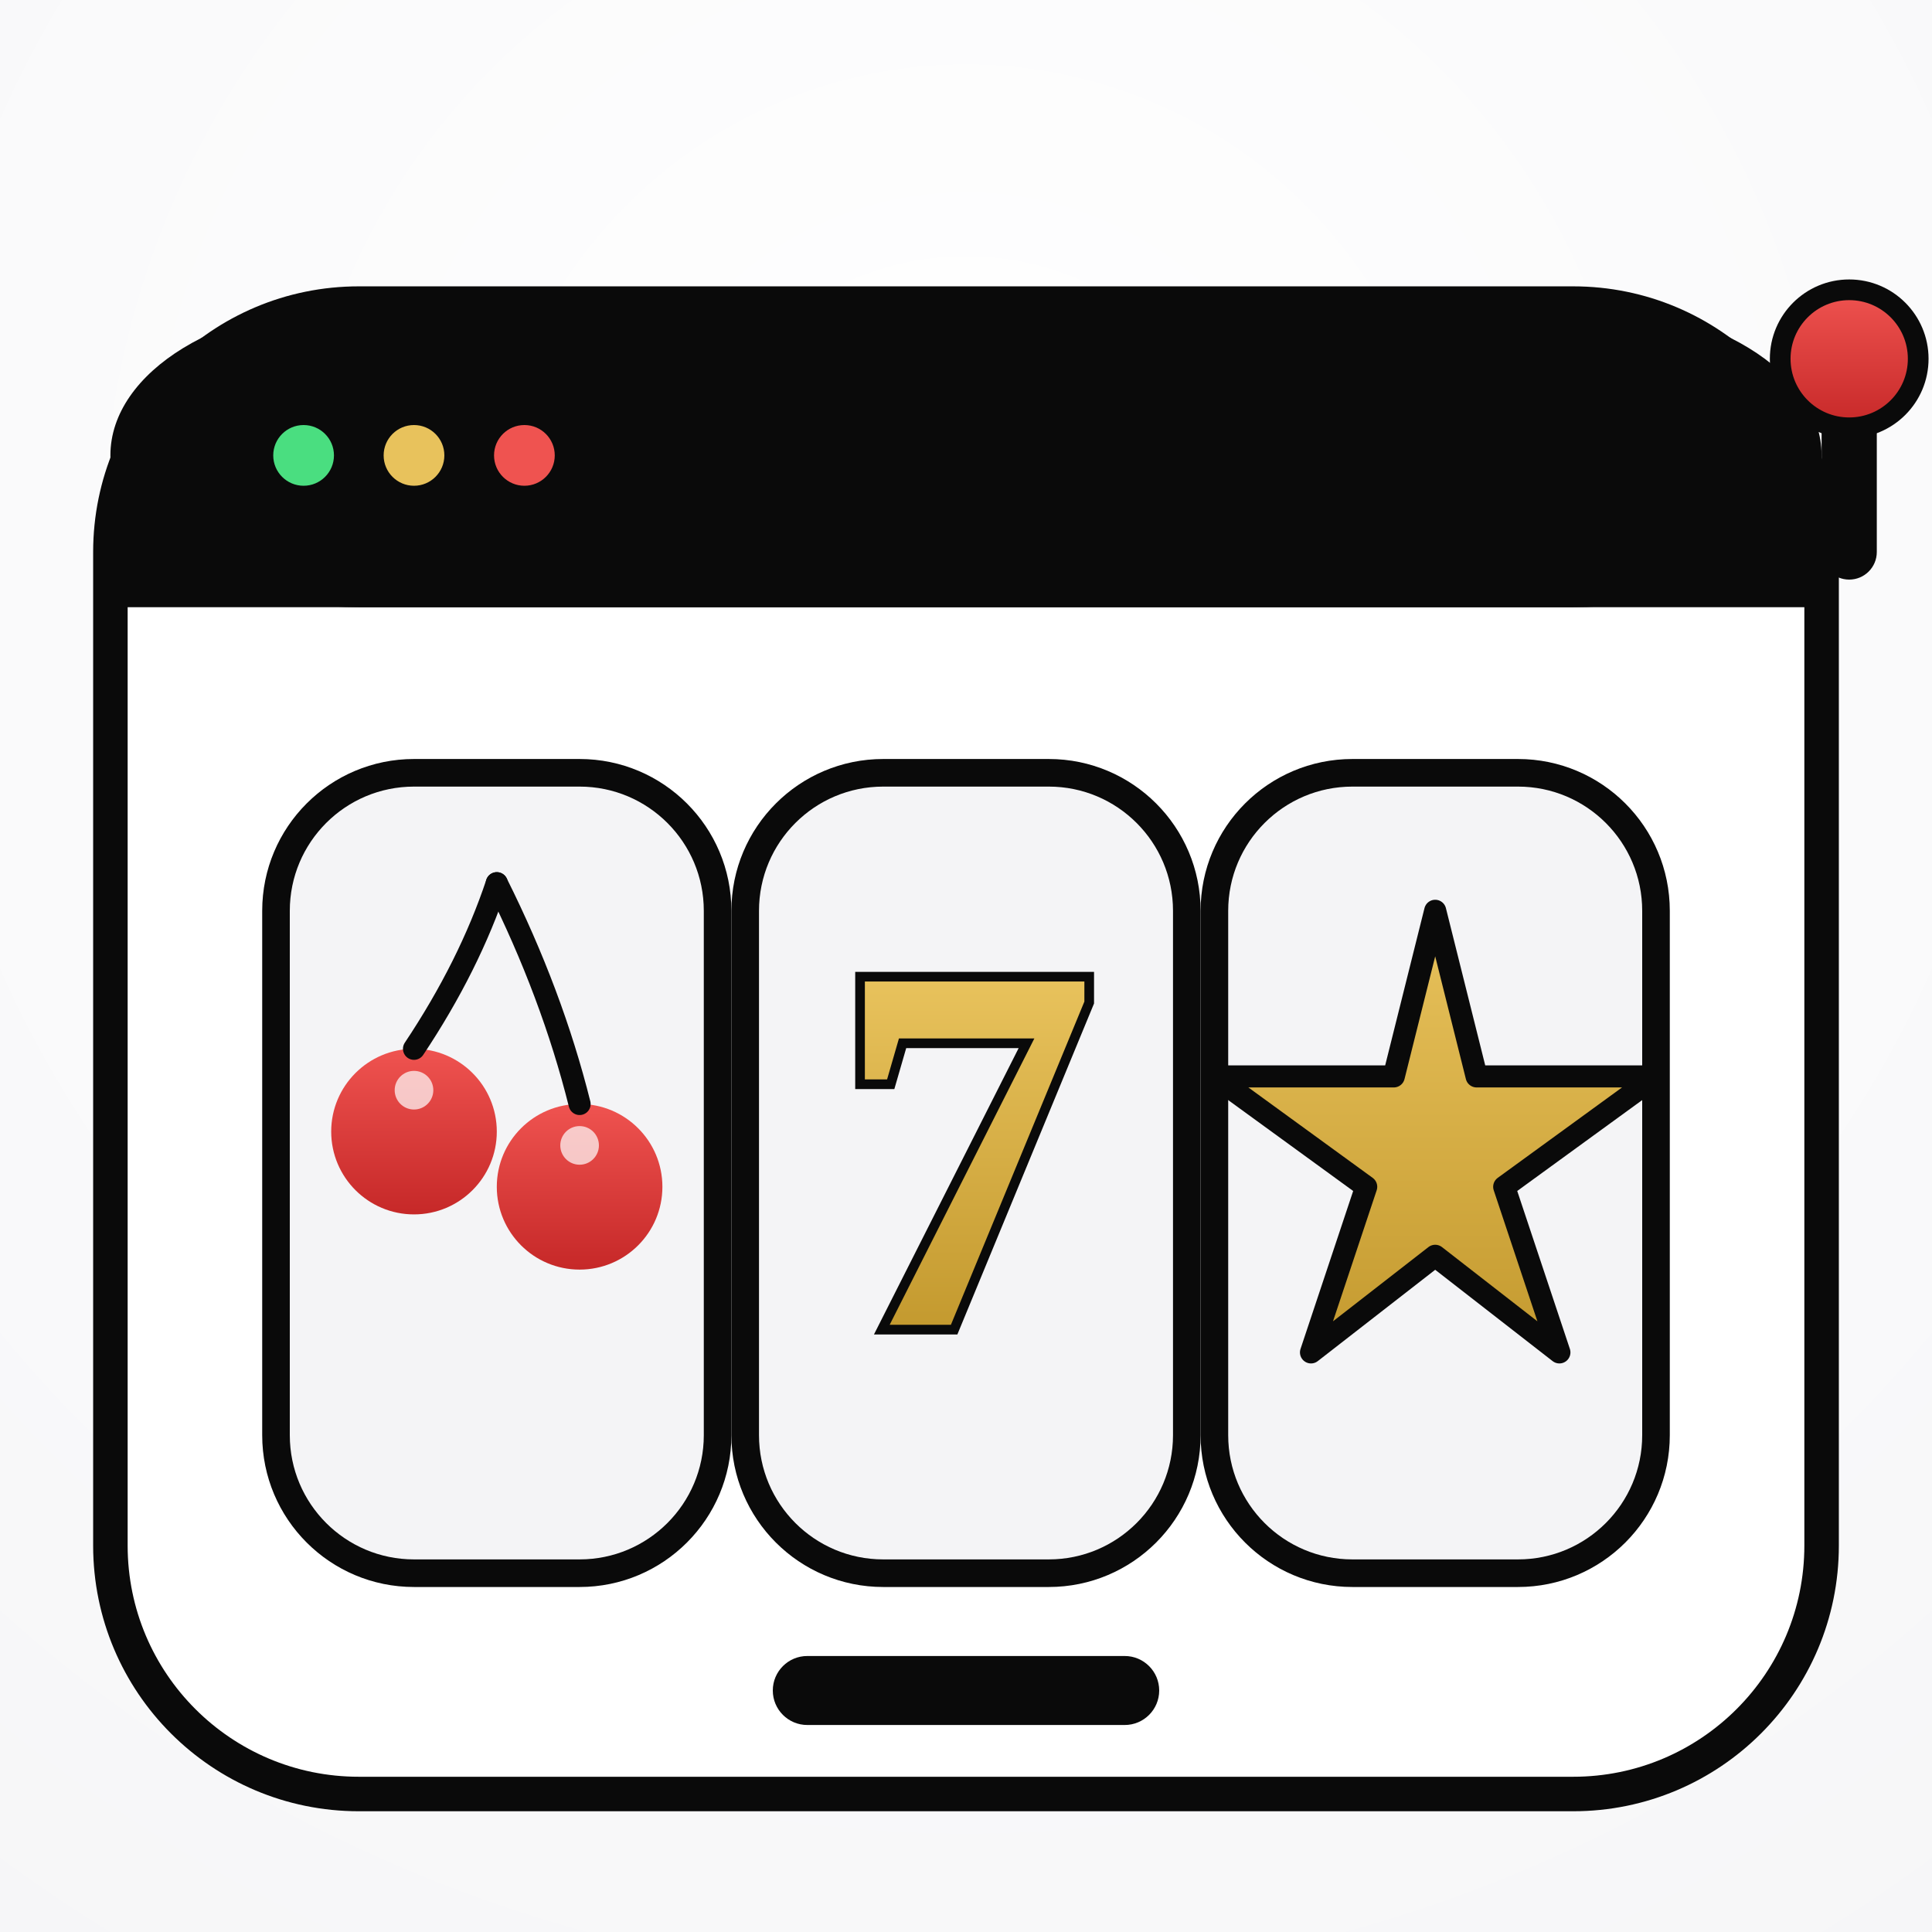
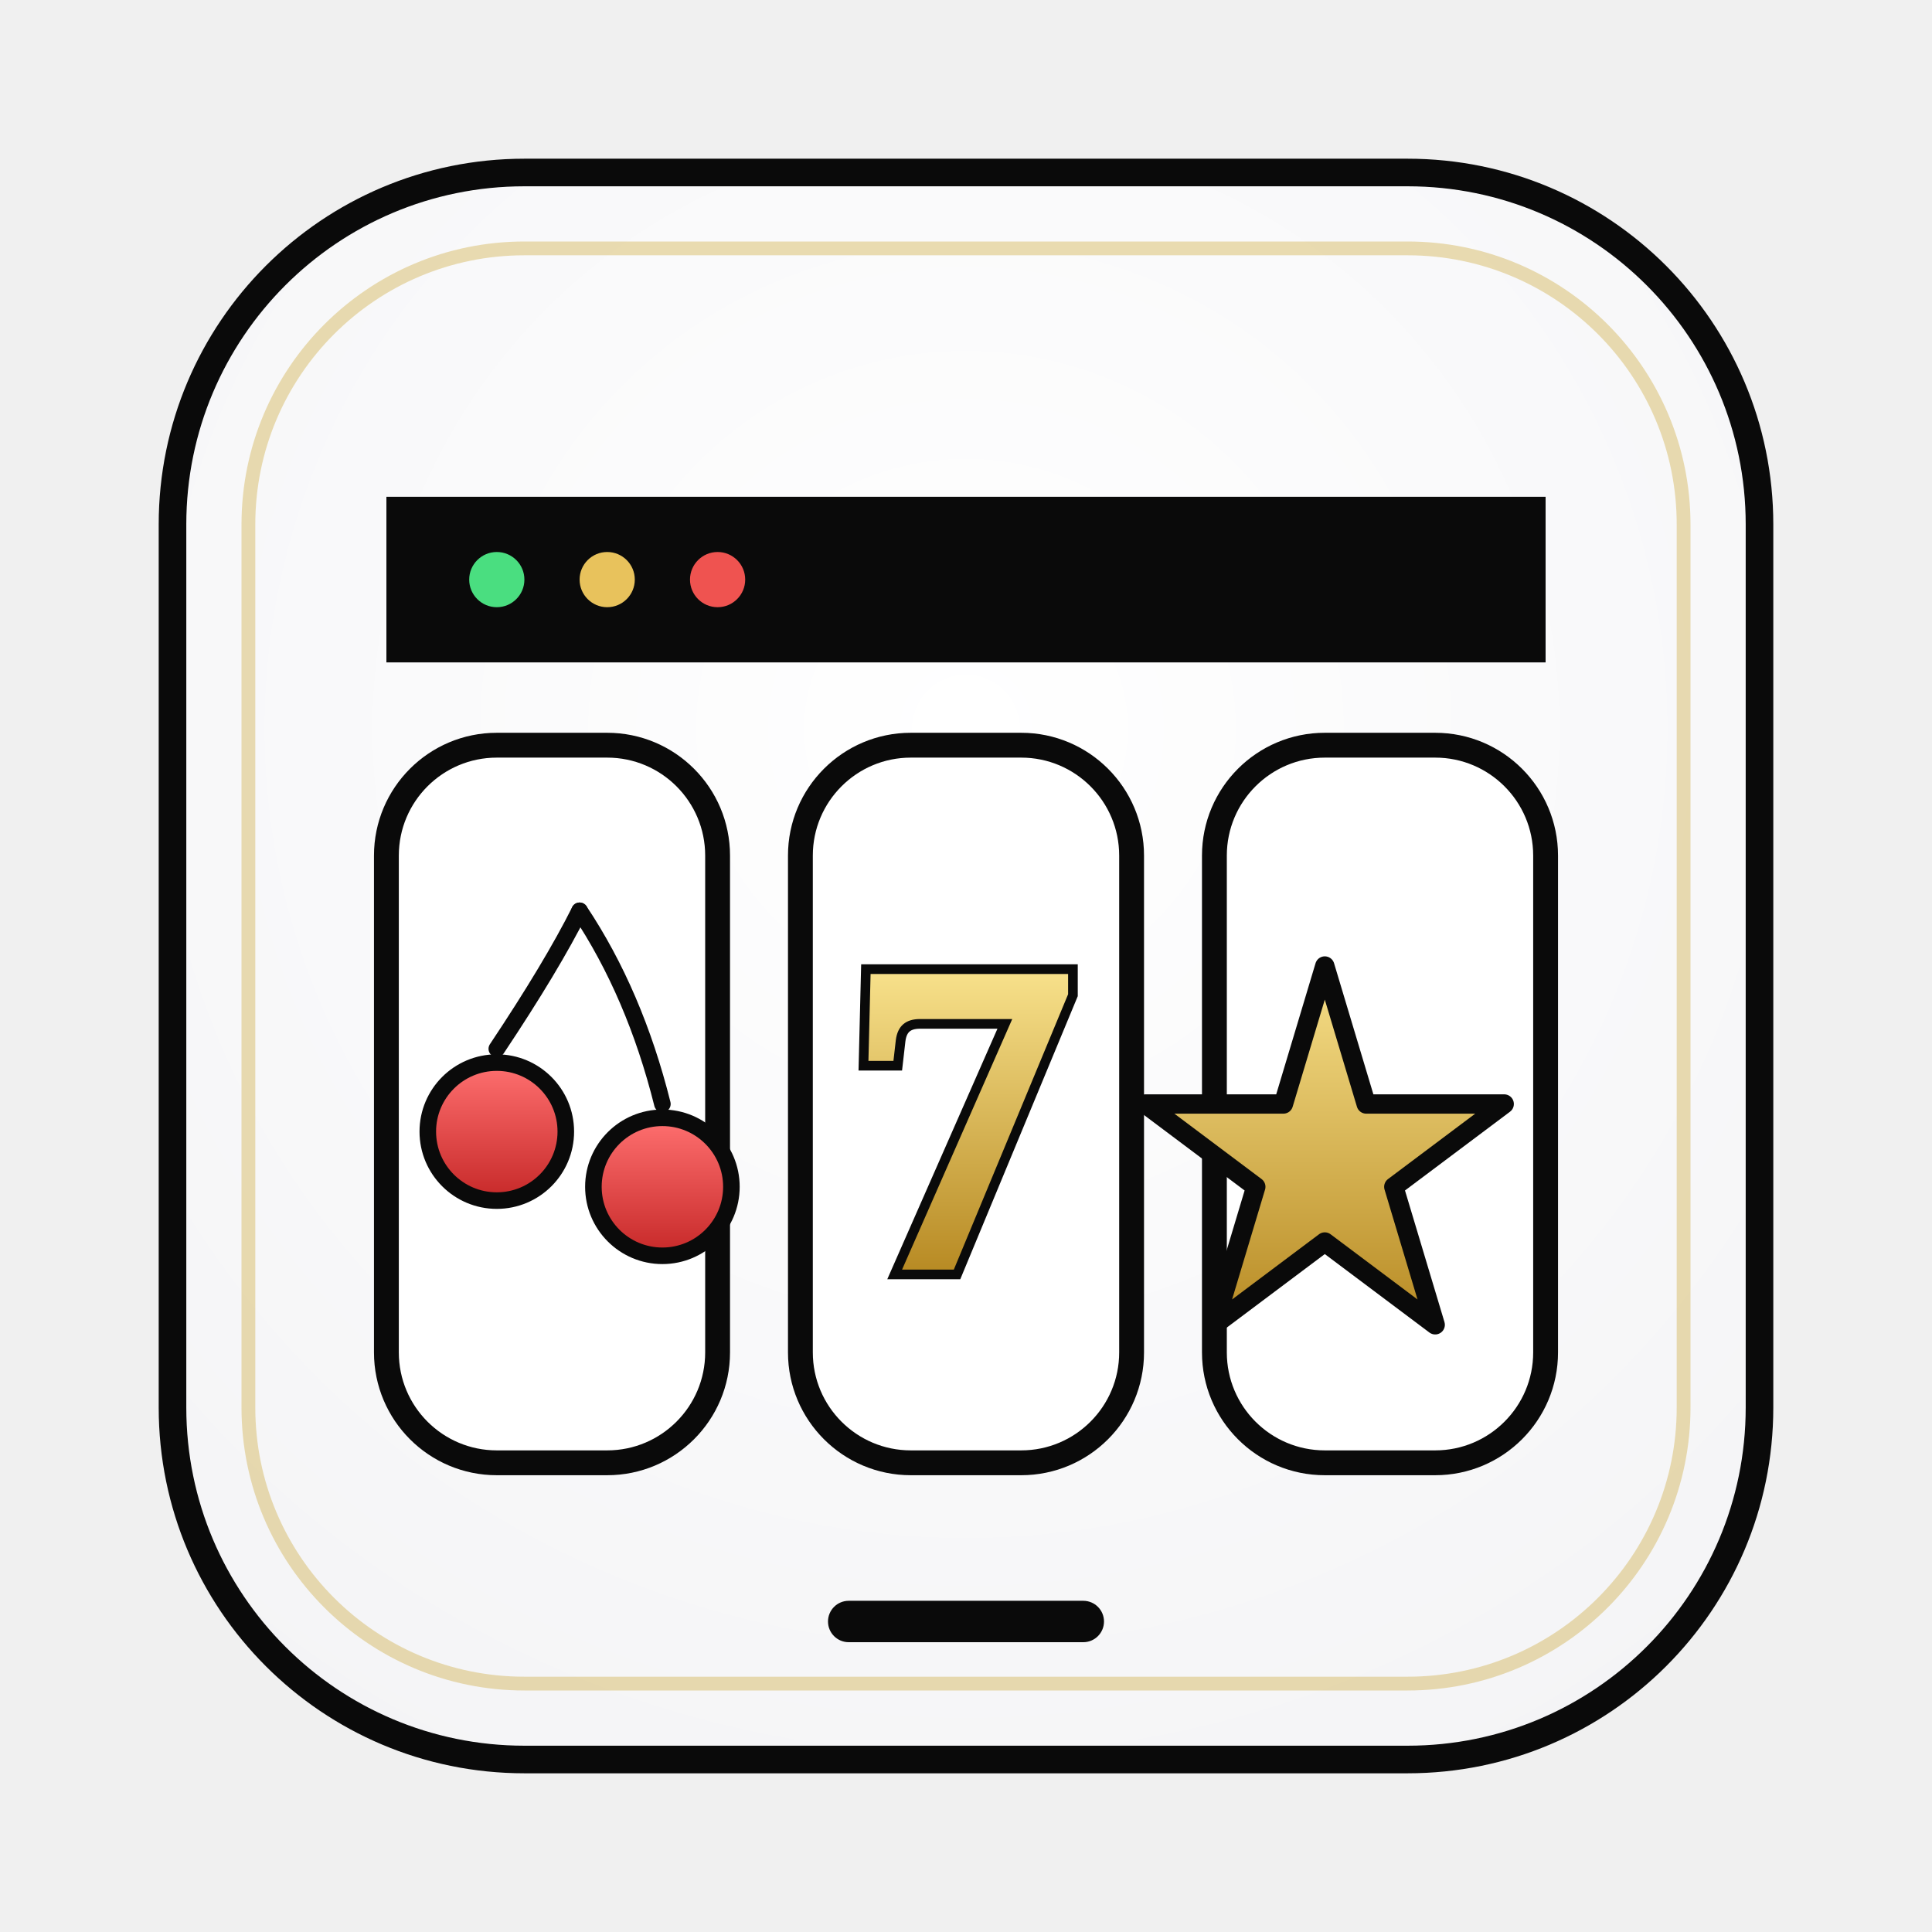
<svg xmlns="http://www.w3.org/2000/svg" viewBox="30 30 140 140" width="200" height="200">
  <defs>
-     <radialGradient id="bg" cx="50%" cy="35%" r="75%">
+     <radialGradient id="lf-bg" cx="50%" cy="35%" r="75%">
      <stop offset="0%" stop-color="#ffffff" />
      <stop offset="100%" stop-color="#f4f4f6" />
    </radialGradient>
-     <linearGradient id="gold" x1="0" y1="0" x2="0" y2="1">
-       <stop offset="0%" stop-color="#e8c25c" />
-       <stop offset="100%" stop-color="#c49a2f" />
+     <linearGradient id="lf-gold" x1="0" y1="0" x2="0" y2="1">
+       <stop offset="0%" stop-color="#f7e08a" />
+       <stop offset="100%" stop-color="#b88b24" />
    </linearGradient>
-     <linearGradient id="red" x1="0" y1="0" x2="0" y2="1">
-       <stop offset="0%" stop-color="#ef5350" />
+     <linearGradient id="lf-red" x1="0" y1="0" x2="0" y2="1">
+       <stop offset="0%" stop-color="#ff7070" />
      <stop offset="100%" stop-color="#c62828" />
    </linearGradient>
  </defs>
-   <rect width="200" height="200" rx="36" fill="url(#bg)" />
-   <rect x="0.5" y="0.5" width="199" height="199" rx="35.5" fill="none" stroke="#e5e5e7" stroke-width="1" />
-   <rect x="38" y="52" width="124" height="108" rx="18" fill="#ffffff" stroke="#0a0a0a" stroke-width="2.5" />
-   <rect x="38" y="52" width="124" height="22" rx="18" fill="#0a0a0a" />
-   <rect x="38" y="66" width="124" height="8" fill="#0a0a0a" />
-   <circle cx="52" cy="63" r="2.2" fill="#4ade80" />
-   <circle cx="60" cy="63" r="2.2" fill="#e8c25c" />
-   <circle cx="68" cy="63" r="2.2" fill="#ef5350" />
-   <rect x="162" y="58" width="4" height="14" rx="2" fill="#0a0a0a" />
-   <circle cx="164" cy="56" r="5" fill="url(#red)" stroke="#0a0a0a" stroke-width="1.5" />
-   <rect x="50" y="86" width="32" height="58" rx="10" fill="#f4f4f6" stroke="#0a0a0a" stroke-width="2" />
-   <rect x="84" y="86" width="32" height="58" rx="10" fill="#f4f4f6" stroke="#0a0a0a" stroke-width="2" />
-   <rect x="118" y="86" width="32" height="58" rx="10" fill="#f4f4f6" stroke="#0a0a0a" stroke-width="2" />
-   <circle cx="60" cy="112" r="6" fill="url(#red)" />
-   <circle cx="72" cy="116" r="6" fill="url(#red)" />
-   <path d="M60 106 Q64 100 66 94" stroke="#0a0a0a" stroke-width="1.6" fill="none" stroke-linecap="round" />
-   <path d="M72 110 Q70 102 66 94" stroke="#0a0a0a" stroke-width="1.6" fill="none" stroke-linecap="round" />
-   <circle cx="60" cy="109" r="1.4" fill="#ffffff" opacity="0.7" />
-   <circle cx="72" cy="113" r="1.4" fill="#ffffff" opacity="0.7" />
-   <text x="100" y="126" text-anchor="middle" font-family="Georgia, 'Times New Roman', serif" font-size="38" font-weight="900" fill="url(#gold)" stroke="#0a0a0a" stroke-width="1.4" paint-order="stroke">7</text>
-   <path d="M134 96 L137 108 L150 108 L139 116 L143 128 L134 121 L125 128 L129 116 L118 108 L131 108 Z" fill="url(#gold)" stroke="#0a0a0a" stroke-width="1.6" stroke-linejoin="round" />
-   <rect x="86" y="150" width="28" height="5" rx="2.5" fill="#0a0a0a" />
+   <rect x="42" y="42" width="116" height="116" rx="26" fill="url(#lf-bg)" />
+   <rect x="42.5" y="42.5" width="115" height="115" rx="25.5" fill="none" stroke="#0a0a0a" stroke-width="2" />
+   <rect x="48" y="48" width="104" height="104" rx="20" fill="none" stroke="rgba(201,162,39,.35)" stroke-width="1" />
+   <path d="M58 66 L142 66 L142 78 L58 78 Z" fill="#0a0a0a" />
+   <circle cx="66" cy="72" r="2" fill="#4ade80" />
+   <circle cx="74" cy="72" r="2" fill="#e8c25c" />
+   <circle cx="82" cy="72" r="2" fill="#ef5350" />
+   <rect x="58" y="84" width="24" height="52" rx="8" fill="#fff" stroke="#0a0a0a" stroke-width="1.8" />
+   <rect x="88" y="84" width="24" height="52" rx="8" fill="#fff" stroke="#0a0a0a" stroke-width="1.8" />
+   <rect x="118" y="84" width="24" height="52" rx="8" fill="#fff" stroke="#0a0a0a" stroke-width="1.8" />
+   <circle cx="66" cy="112" r="5" fill="url(#lf-red)" stroke="#0a0a0a" stroke-width="1.2" />
+   <circle cx="78" cy="116" r="5" fill="url(#lf-red)" stroke="#0a0a0a" stroke-width="1.2" />
+   <path d="M66 106 Q70 100 72 96" stroke="#0a0a0a" stroke-width="1.2" fill="none" stroke-linecap="round" />
+   <path d="M78 110 Q76 102 72 96" stroke="#0a0a0a" stroke-width="1.2" fill="none" stroke-linecap="round" />
+   <text x="100" y="122" text-anchor="middle" font-family="Georgia,serif" font-size="30" font-weight="900" fill="url(#lf-gold)" stroke="#0a0a0a" stroke-width="1.4" paint-order="stroke">7</text>
+   <path d="M126 100 L129 110 L139 110 L131 116 L134 126 L126 120 L118 126 L121 116 L113 110 L123 110 Z" fill="url(#lf-gold)" stroke="#0a0a0a" stroke-width="1.4" stroke-linejoin="round" />
+   <rect x="90" y="146" width="20" height="3" rx="1.5" fill="#0a0a0a" />
</svg>
